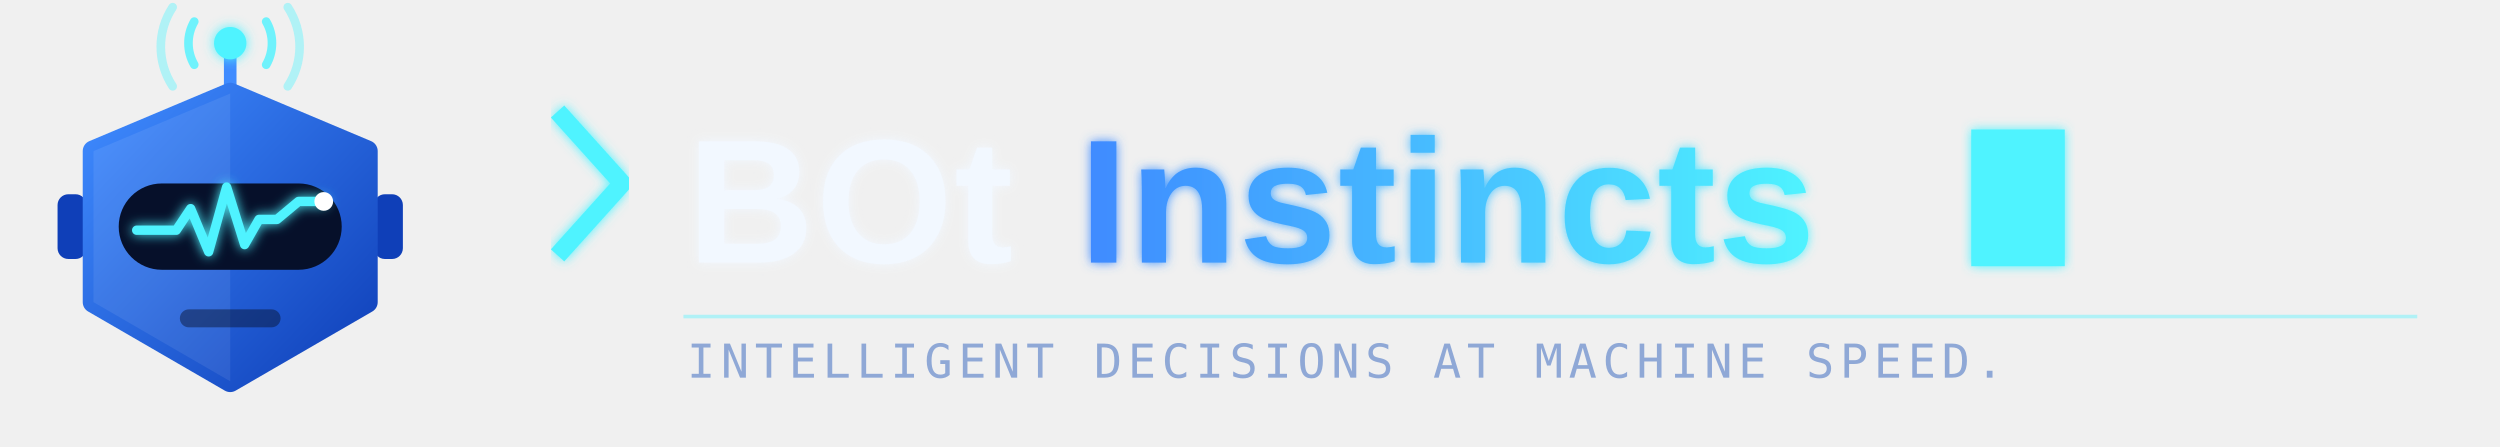
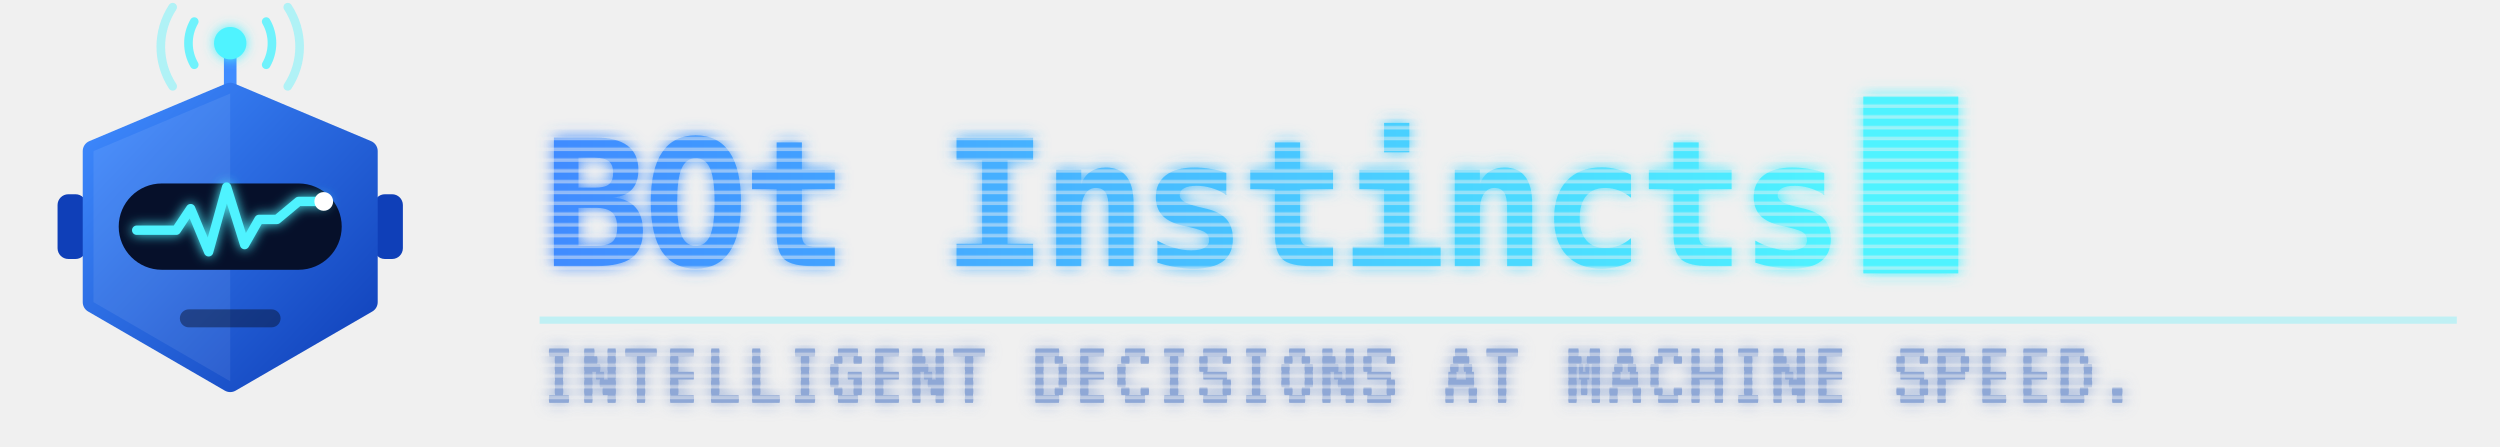
<svg xmlns="http://www.w3.org/2000/svg" viewBox="0 0 695 124" width="695" height="124" role="img" aria-label="BOt Instincts">
-   <style>.cur{animation:blink 1.1s steps(1) infinite}@keyframes blink{50%{opacity:0}}@media(prefers-reduced-motion:reduce){.cur{animation:none}}</style>
+   <style>.cur{animation:blink 1.1s steps(1) infinite}@keyframes blink{50%{opacity:0}}@media (prefers-reduced-motion:reduce){.cur{animation:none}}</style>
  <defs>
    <linearGradient id="wm" x1="0" y1="0" x2="1" y2="0">
      <stop offset="0" stop-color="#3f8bff" />
      <stop offset="1" stop-color="#4ff3ff" />
    </linearGradient>
    <filter id="phos" x="-10%" y="-40%" width="120%" height="180%">
-       <feGaussianBlur stdDeviation="1.5" result="b" />
+       <feGaussianBlur stdDeviation="2.2" result="b" />
      <feMerge>
        <feMergeNode in="b" />
        <feMergeNode in="SourceGraphic" />
      </feMerge>
    </filter>
+     <pattern id="scan" width="4" height="3" patternUnits="userSpaceOnUse">
+       <rect width="4" height="3" fill="#fff" />
+       <rect y="2" width="4" height="1" fill="#000" fill-opacity=".45" />
+     </pattern>
+     <mask id="crt" maskUnits="userSpaceOnUse" x="0" y="0" width="695" height="124">
+       <rect width="695" height="124" fill="url(#scan)" />
+     </mask>
  </defs>
  <g transform="translate(4 2)">
    <defs>
      <linearGradient id="head" x1="0" y1="0" x2="1" y2="1">
        <stop offset="0" stop-color="#3f8bff" />
        <stop offset="1" stop-color="#0f3fb8" />
      </linearGradient>
      <filter id="glow" x="-50%" y="-50%" width="200%" height="200%">
        <feGaussianBlur stdDeviation="1.6" result="b" />
        <feMerge>
          <feMergeNode in="b" />
          <feMergeNode in="SourceGraphic" />
        </feMerge>
      </filter>
    </defs>
    <g stroke="#4ff3ff" stroke-width="2.4" fill="none" stroke-linecap="round" opacity=".8">
      <path d="M50 10 A12 12 0 0 1 50 -2" transform="translate(0 6)" />
      <path d="M70 10 A12 12 0 0 0 70 -2" transform="translate(0 6)" />
      <path d="M44 16 A20 20 0 0 1 44 -6" transform="translate(0 6)" opacity=".5" />
      <path d="M76 16 A20 20 0 0 0 76 -6" transform="translate(0 6)" opacity=".5" />
    </g>
    <line x1="60" y1="26" x2="60" y2="14" stroke="#3f8bff" stroke-width="3.5" stroke-linecap="round" />
    <circle cx="60" cy="10" r="4.5" fill="#4ff3ff" filter="url(#glow)" />
    <rect x="12" y="52" width="8" height="18" rx="3" fill="#0f3fb8" />
    <rect x="100" y="52" width="8" height="18" rx="3" fill="#0f3fb8" />
    <polygon points="60,24 98,40 98,82 60,104 22,82 22,40" fill="url(#head)" stroke="url(#head)" stroke-width="6" stroke-linejoin="round" />
    <polygon points="60,24 22,40 22,82 60,104" fill="#ffffff" opacity=".08" />
    <rect x="29" y="49" width="62" height="24" rx="12" fill="#06102a" />
    <polyline points="34,62 45,62 49,56 54,68 59,50 64,66 68,59 73,59 79,54 86,54" fill="none" stroke="#4ff3ff" stroke-width="2.6" stroke-linejoin="round" stroke-linecap="round" filter="url(#glow)" />
    <circle cx="86" cy="54" r="2.6" fill="#ffffff" />
    <rect x="46" y="84" width="28" height="5" rx="2.5" fill="#06102a" opacity=".45" />
  </g>
-   <path d="M155 31 L173 51 L155 71" fill="none" stroke="#4ff3ff" stroke-width="5" filter="url(#phos)" />
-   <g font-family="Arial, Helvetica, sans-serif" font-size="49" font-weight="800" letter-spacing="0.4" filter="url(#phos)">
-     <text x="191" y="73" fill="#f2f8ff">BOt</text>
-     <text x="300" y="73" fill="url(#wm)">Instincts</text>
+   <g mask="url(#crt)" filter="url(#phos)">
+     <text x="151" y="74" font-family="DejaVu Sans Mono, Consolas, monospace" font-size="49" font-weight="bold" letter-spacing="-1.8" fill="url(#wm)">BOt Instincts</text>
+     <rect class="cur" x="518" y="26.7" width="26.4" height="49.3" fill="#4ff3ff" />
+     <path d="M158.1 109.84Q158.208 110.272 158.208 110.92Q158.208 111.541 158.1 112.0H152.7Q152.592 111.541 152.592 110.92Q152.592 110.272 152.7 109.84H154.32Q154.212 109.381 154.212 108.76Q154.212 108.112 154.32 107.68Q154.212 107.221 154.212 106.6Q154.212 105.952 154.32 105.52Q154.212 105.061 154.212 104.44Q154.212 103.792 154.32 103.36Q154.212 102.901 154.212 102.28Q154.212 101.632 154.32 101.2Q154.212 100.741 154.212 100.12Q154.212 99.472 154.32 99.04H152.7Q152.592 98.581 152.592 97.96Q152.592 97.312 152.7 96.88H158.1Q158.208 97.312 158.208 97.96Q158.208 98.581 158.1 99.04H156.48Q156.588 99.472 156.588 100.12Q156.588 100.741 156.48 101.2Q156.588 101.632 156.588 102.28Q156.588 102.901 156.48 103.36Q156.588 103.792 156.588 104.44Q156.588 105.061 156.48 105.52Q156.588 105.952 156.588 106.6Q156.588 107.221 156.48 107.68Q156.588 108.112 156.588 108.76Q156.588 109.381 156.48 109.84ZM171.228 100.12Q171.228 100.741 171.12 101.2Q171.228 101.632 171.228 102.28Q171.228 102.901 171.12 103.36Q171.228 103.792 171.228 104.44Q171.228 105.061 171.12 105.52Q171.228 105.952 171.228 106.6Q171.228 107.221 171.12 107.68Q171.228 108.112 171.228 108.76Q171.228 109.381 171.12 109.84Q171.228 110.272 171.228 110.92Q171.228 111.541 171.12 112.0H168.96Q168.852 111.541 168.852 110.92Q168.852 110.272 168.96 109.84H167.61Q167.502 109.381 167.502 108.76Q167.502 108.112 167.61 107.68H166.8Q166.692 107.221 166.692 106.6Q166.692 105.952 166.8 105.52H165.72Q165.612 105.061 165.612 104.44Q165.612 103.792 165.72 103.36H164.64Q164.748 103.792 164.748 104.44Q164.748 105.061 164.64 105.52Q164.748 105.952 164.748 106.6Q164.748 107.221 164.64 107.68Q164.748 108.112 164.748 108.76Q164.748 109.381 164.64 109.84Q164.748 110.272 164.748 110.92Q164.748 111.541 164.64 112.0H162.48Q162.372 111.541 162.372 110.92Q162.372 110.272 162.48 109.84Q162.372 109.381 162.372 108.76Q162.372 108.112 162.48 107.68Q162.372 107.221 162.372 106.6Q162.372 105.952 162.48 105.52Q162.372 105.061 162.372 104.44Q162.372 103.792 162.48 103.36Q162.372 102.901 162.372 102.28Q162.372 101.632 162.48 101.2Q162.372 100.741 162.372 100.12Q162.372 99.472 162.48 99.04Q162.372 98.581 162.372 97.96Q162.372 97.312 162.48 96.88H165.18Q165.288 97.312 165.288 97.96Q165.288 98.581 165.18 99.04H165.99Q166.098 99.472 166.098 100.12Q166.098 100.741 165.99 101.2H166.8Q166.908 101.632 166.908 102.28Q166.908 102.901 166.8 103.36H167.88Q167.988 103.792 167.988 104.44Q167.988 105.061 167.88 105.52H168.96Q168.852 105.061 168.852 104.44Q168.852 103.792 168.96 103.36Q168.852 102.901 168.852 102.28Q168.852 101.632 168.96 101.2Q168.852 100.741 168.852 100.12Q168.852 99.472 168.96 99.04Q168.852 98.581 168.852 97.96Q168.852 97.312 168.96 96.88H171.12Q171.228 97.312 171.228 97.96Q171.228 98.581 171.12 99.04Q171.228 99.472 171.228 100.12ZM182.52 99.04H179.28Q179.388 99.472 179.388 100.12Q179.388 100.741 179.28 101.2Q179.388 101.632 179.388 102.28Q179.388 102.901 179.28 103.36Q179.388 103.792 179.388 104.44Q179.388 105.061 179.28 105.52Q179.388 105.952 179.388 106.6Q179.388 107.221 179.28 107.68Q179.388 108.112 179.388 108.76Q179.388 109.381 179.28 109.84Q179.388 110.272 179.388 110.92Q179.388 111.541 179.28 112.0H177.12Q177.012 111.541 177.012 110.92Q177.012 110.272 177.12 109.84Q177.012 109.381 177.012 108.76Q177.012 108.112 177.12 107.68Q177.012 107.221 177.012 106.6Q177.012 105.952 177.12 105.52Q177.012 105.061 177.012 104.44Q177.012 103.792 177.12 103.36Q177.012 102.901 177.012 102.28Q177.012 101.632 177.12 101.2Q177.012 100.741 177.012 100.12Q177.012 99.472 177.12 99.04H173.88Q173.772 98.581 173.772 97.96Q173.772 97.312 173.88 96.88H182.52Q182.628 97.312 182.628 97.96Q182.628 98.581 182.52 99.04ZM188.52 105.52Q188.628 105.952 188.628 106.6Q188.628 107.221 188.52 107.68Q188.628 108.112 188.628 108.76Q188.628 109.381 188.52 109.84H192.84Q192.948 110.272 192.948 110.92Q192.948 111.541 192.84 112.0H186.36Q186.252 111.541 186.252 110.92Q186.252 110.272 186.36 109.84Q186.252 109.381 186.252 108.76Q186.252 108.112 186.36 107.68Q186.252 107.221 186.252 106.6Q186.252 105.952 186.36 105.52Q186.252 105.061 186.252 104.44Q186.252 103.792 186.36 103.36Q186.252 102.901 186.252 102.28Q186.252 101.632 186.36 101.2Q186.252 100.741 186.252 100.12Q186.252 99.472 186.36 99.04Q186.252 98.581 186.252 97.96Q186.252 97.312 186.36 96.88H192.84Q192.948 97.312 192.948 97.96Q192.948 98.581 192.84 99.04H188.52Q188.628 99.472 188.628 100.12Q188.628 100.741 188.52 101.2Q188.628 101.632 188.628 102.28Q188.628 102.901 188.52 103.36H192.84Q192.948 103.792 192.948 104.44Q192.948 105.061 192.84 105.52ZM205.428 110.92Q205.428 111.541 205.32 112.0H197.76Q197.652 111.541 197.652 110.92Q197.652 110.272 197.76 109.84Q197.652 109.381 197.652 108.76Q197.652 108.112 197.76 107.68Q197.652 107.221 197.652 106.6Q197.652 105.952 197.76 105.52Q197.652 105.061 197.652 104.44Q197.652 103.792 197.76 103.36Q197.652 102.901 197.652 102.28Q197.652 101.632 197.76 101.2Q197.652 100.741 197.652 100.12Q197.652 99.472 197.76 99.04Q197.652 98.581 197.652 97.96Q197.652 97.312 197.76 96.88H199.92Q200.028 97.312 200.028 97.96Q200.028 98.581 199.92 99.04Q200.028 99.472 200.028 100.12Q200.028 100.741 199.92 101.2Q200.028 101.632 200.028 102.28Q200.028 102.901 199.92 103.36Q200.028 103.792 200.028 104.44Q200.028 105.061 199.92 105.52Q200.028 105.952 200.028 106.6Q200.028 107.221 199.92 107.68Q200.028 108.112 200.028 108.76Q200.028 109.381 199.92 109.84H205.32Q205.428 110.272 205.428 110.92ZM216.828 110.92Q216.828 111.541 216.72 112.0H209.16Q209.052 111.541 209.052 110.92Q209.052 110.272 209.16 109.84Q209.052 109.381 209.052 108.76Q209.052 108.112 209.16 107.68Q209.052 107.221 209.052 106.6Q209.052 105.952 209.16 105.52Q209.052 105.061 209.052 104.44Q209.052 103.792 209.16 103.36Q209.052 102.901 209.052 102.28Q209.052 101.632 209.16 101.2Q209.052 100.741 209.052 100.12Q209.052 99.472 209.16 99.04Q209.052 98.581 209.052 97.96Q209.052 97.312 209.16 96.88H211.32Q211.428 97.312 211.428 97.96Q211.428 98.581 211.32 99.04Q211.428 99.472 211.428 100.12Q211.428 100.741 211.32 101.2Q211.428 101.632 211.428 102.28Q211.428 102.901 211.32 103.36Q211.428 103.792 211.428 104.44Q211.428 105.061 211.32 105.52Q211.428 105.952 211.428 106.6Q211.428 107.221 211.32 107.68Q211.428 108.112 211.428 108.76Q211.428 109.381 211.32 109.84H216.72Q216.828 110.272 216.828 110.92ZM226.5 109.84Q226.608 110.272 226.608 110.92Q226.608 111.541 226.5 112.0H221.1Q220.992 111.541 220.992 110.92Q220.992 110.272 221.1 109.84H222.72Q222.612 109.381 222.612 108.76Q222.612 108.112 222.72 107.68Q222.612 107.221 222.612 106.6Q222.612 105.952 222.72 105.52Q222.612 105.061 222.612 104.44Q222.612 103.792 222.72 103.36Q222.612 102.901 222.612 102.28Q222.612 101.632 222.72 101.2Q222.612 100.741 222.612 100.12Q222.612 99.472 222.72 99.04H221.1Q220.992 98.581 220.992 97.96Q220.992 97.312 221.1 96.88H226.5Q226.608 97.312 226.608 97.96Q226.608 98.581 226.5 99.04H224.88Q224.988 99.472 224.988 100.12Q224.988 100.741 224.88 101.2Q224.988 101.632 224.988 102.28Q224.988 102.901 224.88 103.36Q224.988 103.792 224.988 104.44Q224.988 105.061 224.88 105.52Q224.988 105.952 224.988 106.6Q224.988 107.221 224.88 107.68Q224.988 108.112 224.988 108.76Q224.988 109.381 224.88 109.84ZM239.628 104.44Q239.628 105.061 239.52 105.52Q239.628 105.952 239.628 106.6Q239.628 107.221 239.52 107.68Q239.628 108.112 239.628 108.76Q239.628 109.381 239.52 109.84H238.44Q238.548 110.272 238.548 110.92Q238.548 111.541 238.44 112.0H233.04Q232.932 111.541 232.932 110.92Q232.932 110.272 233.04 109.84H231.96Q231.852 109.381 231.852 108.76Q231.852 108.112 231.96 107.68H230.88Q230.772 107.221 230.772 106.6Q230.772 105.952 230.88 105.52Q230.772 105.061 230.772 104.44Q230.772 103.792 230.88 103.36Q230.772 102.901 230.772 102.28Q230.772 101.632 230.88 101.2H231.96Q231.852 100.741 231.852 100.12Q231.852 99.472 231.96 99.04H233.04Q232.932 98.581 232.932 97.96Q232.932 97.312 233.04 96.88H238.44Q238.548 97.312 238.548 97.96Q238.548 98.581 238.44 99.04H239.52Q239.628 99.472 239.628 100.12Q239.628 100.741 239.52 101.2H237.36Q237.252 100.741 237.252 100.12Q237.252 99.472 237.36 99.04H234.12Q234.228 99.472 234.228 100.12Q234.228 100.741 234.12 101.2H233.04Q233.148 101.632 233.148 102.28Q233.148 102.901 233.04 103.36Q233.148 103.792 233.148 104.44Q233.148 105.061 233.04 105.52Q233.148 105.952 233.148 106.6Q233.148 107.221 233.04 107.68H234.12Q234.228 108.112 234.228 108.76Q234.228 109.381 234.12 109.84H237.36Q237.252 109.381 237.252 108.76Q237.252 108.112 237.36 107.68Q237.252 107.221 237.252 106.6Q237.252 105.952 237.36 105.52H235.74Q235.632 105.061 235.632 104.44Q235.632 103.792 235.74 103.36H239.52Q239.628 103.792 239.628 104.44ZM245.52 105.52Q245.628 105.952 245.628 106.6Q245.628 107.221 245.52 107.68Q245.628 108.112 245.628 108.76Q245.628 109.381 245.52 109.84H249.84Q249.948 110.272 249.948 110.92Q249.948 111.541 249.84 112.0H243.36Q243.252 111.541 243.252 110.92Q243.252 110.272 243.36 109.84Q243.252 109.381 243.252 108.76Q243.252 108.112 243.36 107.68Q243.252 107.221 243.252 106.6Q243.252 105.952 243.36 105.52Q243.252 105.061 243.252 104.44Q243.252 103.792 243.36 103.36Q243.252 102.901 243.252 102.28Q243.252 101.632 243.36 101.2Q243.252 100.741 243.252 100.12Q243.252 99.472 243.36 99.04Q243.252 98.581 243.252 97.96Q243.252 97.312 243.36 96.88H249.84Q249.948 97.312 249.948 97.96Q249.948 98.581 249.84 99.04H245.52Q245.628 99.472 245.628 100.12Q245.628 100.741 245.52 101.2Q245.628 101.632 245.628 102.28Q245.628 102.901 245.52 103.36H249.84Q249.948 103.792 249.948 104.44Q249.948 105.061 249.84 105.52ZM262.428 100.12Q262.428 100.741 262.32 101.2Q262.428 101.632 262.428 102.28Q262.428 102.901 262.32 103.36Q262.428 103.792 262.428 104.44Q262.428 105.061 262.32 105.52Q262.428 105.952 262.428 106.6Q262.428 107.221 262.32 107.68Q262.428 108.112 262.428 108.76Q262.428 109.381 262.32 109.84Q262.428 110.272 262.428 110.92Q262.428 111.541 262.32 112.0H260.16Q260.052 111.541 260.052 110.92Q260.052 110.272 260.16 109.84H258.81Q258.702 109.381 258.702 108.76Q258.702 108.112 258.81 107.68H258Q257.892 107.221 257.892 106.6Q257.892 105.952 258 105.52H256.92Q256.812 105.061 256.812 104.44Q256.812 103.792 256.92 103.36H255.84Q255.948 103.792 255.948 104.44Q255.948 105.061 255.84 105.52Q255.948 105.952 255.948 106.6Q255.948 107.221 255.84 107.68Q255.948 108.112 255.948 108.76Q255.948 109.381 255.84 109.84Q255.948 110.272 255.948 110.92Q255.948 111.541 255.84 112.0H253.68Q253.572 111.541 253.572 110.92Q253.572 110.272 253.68 109.84Q253.572 109.381 253.572 108.76Q253.572 108.112 253.68 107.68Q253.572 107.221 253.572 106.6Q253.572 105.952 253.68 105.52Q253.572 105.061 253.572 104.44Q253.572 103.792 253.68 103.36Q253.572 102.901 253.572 102.28Q253.572 101.632 253.68 101.2Q253.572 100.741 253.572 100.12Q253.572 99.472 253.68 99.04Q253.572 98.581 253.572 97.96Q253.572 97.312 253.68 96.88H256.38Q256.488 97.312 256.488 97.96Q256.488 98.581 256.38 99.04H257.19Q257.298 99.472 257.298 100.12Q257.298 100.741 257.19 101.2H258Q258.108 101.632 258.108 102.28Q258.108 102.901 258 103.36H259.08Q259.188 103.792 259.188 104.44Q259.188 105.061 259.08 105.52H260.16Q260.052 105.061 260.052 104.44Q260.052 103.792 260.16 103.36Q260.052 102.901 260.052 102.28Q260.052 101.632 260.16 101.2Q260.052 100.741 260.052 100.12Q260.052 99.472 260.16 99.04Q260.052 98.581 260.052 97.96Q260.052 97.312 260.16 96.88H262.32Q262.428 97.312 262.428 97.96Q262.428 98.581 262.32 99.04Q262.428 99.472 262.428 100.12ZM273.72 99.04H270.48Q270.588 99.472 270.588 100.12Q270.588 100.741 270.48 101.2Q270.588 101.632 270.588 102.28Q270.588 102.901 270.48 103.36Q270.588 103.792 270.588 104.44Q270.588 105.061 270.48 105.52Q270.588 105.952 270.588 106.6Q270.588 107.221 270.48 107.68Q270.588 108.112 270.588 108.76Q270.588 109.381 270.48 109.84Q270.588 110.272 270.588 110.92Q270.588 111.541 270.48 112.0H268.32Q268.212 111.541 268.212 110.92Q268.212 110.272 268.32 109.84Q268.212 109.381 268.212 108.76Q268.212 108.112 268.32 107.68Q268.212 107.221 268.212 106.6Q268.212 105.952 268.32 105.52Q268.212 105.061 268.212 104.44Q268.212 103.792 268.32 103.36Q268.212 102.901 268.212 102.28Q268.212 101.632 268.32 101.2Q268.212 100.741 268.212 100.12Q268.212 99.472 268.32 99.04H265.08Q264.972 98.581 264.972 97.96Q264.972 97.312 265.08 96.88H273.72Q273.828 97.312 273.828 97.96Q273.828 98.581 273.72 99.04ZM296.628 104.44Q296.628 105.061 296.52 105.52Q296.628 105.952 296.628 106.6Q296.628 107.221 296.52 107.68H295.44Q295.548 108.112 295.548 108.76Q295.548 109.381 295.44 109.84H294.36Q294.468 110.272 294.468 110.92Q294.468 111.541 294.36 112.0H287.88Q287.772 111.541 287.772 110.92Q287.772 110.272 287.88 109.84Q287.772 109.381 287.772 108.76Q287.772 108.112 287.88 107.68Q287.772 107.221 287.772 106.6Q287.772 105.952 287.88 105.52Q287.772 105.061 287.772 104.44Q287.772 103.792 287.88 103.36Q287.772 102.901 287.772 102.28Q287.772 101.632 287.88 101.2Q287.772 100.741 287.772 100.12Q287.772 99.472 287.88 99.04Q287.772 98.581 287.772 97.96Q287.772 97.312 287.88 96.88H294.36Q294.468 97.312 294.468 97.96Q294.468 98.581 294.36 99.04H295.44Q295.548 99.472 295.548 100.12Q295.548 100.741 295.44 101.2H296.52Q296.628 101.632 296.628 102.28Q296.628 102.901 296.52 103.36Q296.628 103.792 296.628 104.44ZM294.252 106.6Q294.252 105.952 294.36 105.52Q294.252 105.061 294.252 104.44Q294.252 103.792 294.36 103.36Q294.252 102.901 294.252 102.28Q294.252 101.632 294.36 101.2H293.28Q293.172 100.741 293.172 100.12Q293.172 99.472 293.28 99.04H290.04Q290.148 99.472 290.148 100.12Q290.148 100.741 290.04 101.2Q290.148 101.632 290.148 102.28Q290.148 102.901 290.04 103.36Q290.148 103.792 290.148 104.44Q290.148 105.061 290.04 105.52Q290.148 105.952 290.148 106.6Q290.148 107.221 290.04 107.68Q290.148 108.112 290.148 108.76Q290.148 109.381 290.04 109.84H293.28Q293.172 109.381 293.172 108.76Q293.172 108.112 293.28 107.68H294.36Q294.252 107.221 294.252 106.6ZM302.52 105.52Q302.628 105.952 302.628 106.6Q302.628 107.221 302.52 107.68Q302.628 108.112 302.628 108.76Q302.628 109.381 302.52 109.84H306.84Q306.948 110.272 306.948 110.92Q306.948 111.541 306.84 112.0H300.36Q300.252 111.541 300.252 110.92Q300.252 110.272 300.36 109.84Q300.252 109.381 300.252 108.76Q300.252 108.112 300.36 107.68Q300.252 107.221 300.252 106.6Q300.252 105.952 300.36 105.52Q300.252 105.061 300.252 104.44Q300.252 103.792 300.36 103.36Q300.252 102.901 300.252 102.28Q300.252 101.632 300.36 101.2Q300.252 100.741 300.252 100.12Q300.252 99.472 300.36 99.04Q300.252 98.581 300.252 97.96Q300.252 97.312 300.36 96.88H306.84Q306.948 97.312 306.948 97.96Q306.948 98.581 306.84 99.04H302.52Q302.628 99.472 302.628 100.12Q302.628 100.741 302.52 101.2Q302.628 101.632 302.628 102.28Q302.628 102.901 302.52 103.36H306.84Q306.948 103.792 306.948 104.44Q306.948 105.061 306.84 105.52ZM319.32 107.68Q319.428 108.112 319.428 108.76Q319.428 109.381 319.32 109.84H318.24Q318.348 110.272 318.348 110.92Q318.348 111.541 318.24 112.0H312.84Q312.732 111.541 312.732 110.92Q312.732 110.272 312.84 109.84H311.76Q311.652 109.381 311.652 108.76Q311.652 108.112 311.76 107.68H310.68Q310.572 107.221 310.572 106.6Q310.572 105.952 310.68 105.52Q310.572 105.061 310.572 104.44Q310.572 103.792 310.68 103.36Q310.572 102.901 310.572 102.28Q310.572 101.632 310.68 101.2H311.76Q311.652 100.741 311.652 100.12Q311.652 99.472 311.76 99.04H312.84Q312.732 98.581 312.732 97.96Q312.732 97.312 312.84 96.88H318.24Q318.348 97.312 318.348 97.96Q318.348 98.581 318.24 99.04H319.32Q319.428 99.472 319.428 100.12Q319.428 100.741 319.32 101.2H317.16Q317.052 100.741 317.052 100.12Q317.052 99.472 317.16 99.04H313.92Q314.028 99.472 314.028 100.12Q314.028 100.741 313.92 101.2H312.84Q312.948 101.632 312.948 102.28Q312.948 102.901 312.84 103.36Q312.948 103.792 312.948 104.44Q312.948 105.061 312.84 105.52Q312.948 105.952 312.948 106.6Q312.948 107.221 312.84 107.68H313.92Q314.028 108.112 314.028 108.76Q314.028 109.381 313.92 109.84H317.16Q317.052 109.381 317.052 108.76Q317.052 108.112 317.16 107.68ZM329.1 109.84Q329.208 110.272 329.208 110.92Q329.208 111.541 329.1 112.0H323.7Q323.592 111.541 323.592 110.92Q323.592 110.272 323.7 109.84H325.32Q325.212 109.381 325.212 108.76Q325.212 108.112 325.32 107.68Q325.212 107.221 325.212 106.6Q325.212 105.952 325.32 105.52Q325.212 105.061 325.212 104.44Q325.212 103.792 325.32 103.36Q325.212 102.901 325.212 102.28Q325.212 101.632 325.32 101.2Q325.212 100.741 325.212 100.12Q325.212 99.472 325.32 99.04H323.7Q323.592 98.581 323.592 97.96Q323.592 97.312 323.7 96.88H329.1Q329.208 97.312 329.208 97.96Q329.208 98.581 329.1 99.04H327.48Q327.588 99.472 327.588 100.12Q327.588 100.741 327.48 101.2Q327.588 101.632 327.588 102.28Q327.588 102.901 327.48 103.36Q327.588 103.792 327.588 104.44Q327.588 105.061 327.48 105.52Q327.588 105.952 327.588 106.6Q327.588 107.221 327.48 107.68Q327.588 108.112 327.588 108.76Q327.588 109.381 327.48 109.84ZM342.228 106.6Q342.228 107.221 342.12 107.68Q342.228 108.112 342.228 108.76Q342.228 109.381 342.12 109.84H341.04Q341.148 110.272 341.148 110.92Q341.148 111.541 341.04 112.0H334.56Q334.452 111.541 334.452 110.92Q334.452 110.272 334.56 109.84H333.48Q333.372 109.381 333.372 108.76Q333.372 108.112 333.48 107.68H335.64Q335.748 108.112 335.748 108.76Q335.748 109.381 335.64 109.84H339.96Q339.852 109.381 339.852 108.76Q339.852 108.112 339.96 107.68Q339.852 107.221 339.852 106.6Q339.852 105.952 339.96 105.52H334.56Q334.452 105.061 334.452 104.44Q334.452 103.792 334.56 103.36H333.48Q333.372 102.901 333.372 102.28Q333.372 101.632 333.48 101.2Q333.372 100.741 333.372 100.12Q333.372 99.472 333.48 99.04H334.56Q334.452 98.581 334.452 97.96Q334.452 97.312 334.56 96.88H341.04Q341.148 97.312 341.148 97.96Q341.148 98.581 341.04 99.04H342.12Q342.228 99.472 342.228 100.12Q342.228 100.741 342.12 101.2H339.96Q339.852 100.741 339.852 100.12Q339.852 99.472 339.96 99.04H335.64Q335.748 99.472 335.748 100.12Q335.748 100.741 335.64 101.2Q335.748 101.632 335.748 102.28Q335.748 102.901 335.64 103.36H341.04Q341.148 103.792 341.148 104.44Q341.148 105.061 341.04 105.52H342.12Q342.228 105.952 342.228 106.6ZM351.9 109.84Q352.008 110.272 352.008 110.92Q352.008 111.541 351.9 112.0H346.5Q346.392 111.541 346.392 110.92Q346.392 110.272 346.5 109.84H348.12Q348.012 109.381 348.012 108.76Q348.012 108.112 348.12 107.68Q348.012 107.221 348.012 106.6Q348.012 105.952 348.12 105.52Q348.012 105.061 348.012 104.44Q348.012 103.792 348.12 103.36Q348.012 102.901 348.012 102.28Q348.012 101.632 348.12 101.2Q348.012 100.741 348.012 100.12Q348.012 99.472 348.12 99.04H346.5Q346.392 98.581 346.392 97.96Q346.392 97.312 346.5 96.88H351.9Q352.008 97.312 352.008 97.96Q352.008 98.581 351.9 99.04H350.28Q350.388 99.472 350.388 100.12Q350.388 100.741 350.28 101.2Q350.388 101.632 350.388 102.28Q350.388 102.901 350.28 103.36Q350.388 103.792 350.388 104.44Q350.388 105.061 350.28 105.52Q350.388 105.952 350.388 106.6Q350.388 107.221 350.28 107.68Q350.388 108.112 350.388 108.76Q350.388 109.381 350.28 109.84ZM365.028 104.44Q365.028 105.061 364.92 105.52Q365.028 105.952 365.028 106.6Q365.028 107.221 364.92 107.68H364.11Q364.218 108.112 364.218 108.76Q364.218 109.381 364.11 109.84H362.76Q362.868 110.272 362.868 110.92Q362.868 111.541 362.76 112.0H358.44Q358.332 111.541 358.332 110.92Q358.332 110.272 358.44 109.84H357.09Q356.982 109.381 356.982 108.76Q356.982 108.112 357.09 107.68H356.28Q356.172 107.221 356.172 106.6Q356.172 105.952 356.28 105.52Q356.172 105.061 356.172 104.44Q356.172 103.792 356.28 103.36Q356.172 102.901 356.172 102.28Q356.172 101.632 356.28 101.2H357.09Q356.982 100.741 356.982 100.12Q356.982 99.472 357.09 99.04H358.44Q358.332 98.581 358.332 97.96Q358.332 97.312 358.44 96.88H362.76Q362.868 97.312 362.868 97.96Q362.868 98.581 362.76 99.04H364.11Q364.218 99.472 364.218 100.12Q364.218 100.741 364.11 101.2H364.92Q365.028 101.632 365.028 102.28Q365.028 102.901 364.92 103.36Q365.028 103.792 365.028 104.44ZM362.652 106.6Q362.652 105.952 362.76 105.52Q362.652 105.061 362.652 104.44Q362.652 103.792 362.76 103.36Q362.652 102.901 362.652 102.28Q362.652 101.632 362.76 101.2H361.95Q361.842 100.741 361.842 100.12Q361.842 99.472 361.95 99.04H359.25Q359.358 99.472 359.358 100.12Q359.358 100.741 359.25 101.2H358.44Q358.548 101.632 358.548 102.28Q358.548 102.901 358.44 103.36Q358.548 103.792 358.548 104.44Q358.548 105.061 358.44 105.52Q358.548 105.952 358.548 106.6Q358.548 107.221 358.44 107.68H359.25Q359.358 108.112 359.358 108.76Q359.358 109.381 359.25 109.84H361.95Q361.842 109.381 361.842 108.76Q361.842 108.112 361.95 107.68H362.76Q362.652 107.221 362.652 106.6ZM376.428 100.12Q376.428 100.741 376.32 101.2Q376.428 101.632 376.428 102.28Q376.428 102.901 376.32 103.36Q376.428 103.792 376.428 104.44Q376.428 105.061 376.32 105.52Q376.428 105.952 376.428 106.6Q376.428 107.221 376.32 107.68Q376.428 108.112 376.428 108.76Q376.428 109.381 376.32 109.84Q376.428 110.272 376.428 110.92Q376.428 111.541 376.32 112.0H374.16Q374.052 111.541 374.052 110.92Q374.052 110.272 374.16 109.84H372.81Q372.702 109.381 372.702 108.76Q372.702 108.112 372.81 107.68H372Q371.892 107.221 371.892 106.6Q371.892 105.952 372 105.52H370.92Q370.812 105.061 370.812 104.44Q370.812 103.792 370.92 103.36H369.84Q369.948 103.792 369.948 104.44Q369.948 105.061 369.84 105.52Q369.948 105.952 369.948 106.6Q369.948 107.221 369.84 107.68Q369.948 108.112 369.948 108.76Q369.948 109.381 369.84 109.84Q369.948 110.272 369.948 110.92Q369.948 111.541 369.84 112.0H367.68Q367.572 111.541 367.572 110.92Q367.572 110.272 367.68 109.84Q367.572 109.381 367.572 108.76Q367.572 108.112 367.68 107.68Q367.572 107.221 367.572 106.6Q367.572 105.952 367.68 105.52Q367.572 105.061 367.572 104.44Q367.572 103.792 367.68 103.36Q367.572 102.901 367.572 102.28Q367.572 101.632 367.68 101.2Q367.572 100.741 367.572 100.12Q367.572 99.472 367.68 99.04Q367.572 98.581 367.572 97.96Q367.572 97.312 367.68 96.88H370.38Q370.488 97.312 370.488 97.96Q370.488 98.581 370.38 99.04H371.19Q371.298 99.472 371.298 100.12Q371.298 100.741 371.19 101.2H372Q372.108 101.632 372.108 102.28Q372.108 102.901 372 103.36H373.08Q373.188 103.792 373.188 104.44Q373.188 105.061 373.08 105.52H374.16Q374.052 105.061 374.052 104.44Q374.052 103.792 374.16 103.36Q374.052 102.901 374.052 102.28Q374.052 101.632 374.16 101.2Q374.052 100.741 374.052 100.12Q374.052 99.472 374.16 99.04Q374.052 98.581 374.052 97.96Q374.052 97.312 374.16 96.88H376.32Q376.428 97.312 376.428 97.96Q376.428 98.581 376.32 99.04Q376.428 99.472 376.428 100.12ZM387.828 106.6Q387.828 107.221 387.72 107.68Q387.828 108.112 387.828 108.76Q387.828 109.381 387.72 109.84H386.64Q386.748 110.272 386.748 110.92Q386.748 111.541 386.64 112.0H380.16Q380.052 111.541 380.052 110.92Q380.052 110.272 380.16 109.84H379.08Q378.972 109.381 378.972 108.76Q378.972 108.112 379.08 107.68H381.24Q381.348 108.112 381.348 108.76Q381.348 109.381 381.24 109.84H385.56Q385.452 109.381 385.452 108.76Q385.452 108.112 385.56 107.68Q385.452 107.221 385.452 106.6Q385.452 105.952 385.56 105.52H380.16Q380.052 105.061 380.052 104.44Q380.052 103.792 380.16 103.36H379.08Q378.972 102.901 378.972 102.28Q378.972 101.632 379.08 101.2Q378.972 100.741 378.972 100.12Q378.972 99.472 379.08 99.04H380.16Q380.052 98.581 380.052 97.96Q380.052 97.312 380.16 96.88H386.64Q386.748 97.312 386.748 97.96Q386.748 98.581 386.64 99.04H387.72Q387.828 99.472 387.828 100.12Q387.828 100.741 387.72 101.2H385.56Q385.452 100.741 385.452 100.12Q385.452 99.472 385.56 99.04H381.24Q381.348 99.472 381.348 100.12Q381.348 100.741 381.24 101.2Q381.348 101.632 381.348 102.28Q381.348 102.901 381.24 103.36H386.64Q386.748 103.792 386.748 104.44Q386.748 105.061 386.64 105.52H387.72Q387.828 105.952 387.828 106.6ZM410.52 109.84Q410.628 110.272 410.628 110.92Q410.628 111.541 410.52 112.0H408.36Q408.252 111.541 408.252 110.92Q408.252 110.272 408.36 109.84Q408.252 109.381 408.252 108.76Q408.252 108.112 408.36 107.68H404.04Q404.148 108.112 404.148 108.76Q404.148 109.381 404.04 109.84Q404.148 110.272 404.148 110.92Q404.148 111.541 404.04 112.0H401.88Q401.772 111.541 401.772 110.92Q401.772 110.272 401.88 109.84Q401.772 109.381 401.772 108.76Q401.772 108.112 401.88 107.68H402.69Q402.582 107.221 402.582 106.6Q402.582 105.952 402.69 105.52Q402.582 105.061 402.582 104.44Q402.582 103.792 402.69 103.36H403.23Q403.122 102.901 403.122 102.28Q403.122 101.632 403.23 101.2H404.04Q403.932 100.741 403.932 100.12Q403.932 99.472 404.04 99.04H404.58Q404.472 98.581 404.472 97.96Q404.472 97.312 404.58 96.88H407.82Q407.928 97.312 407.928 97.96Q407.928 98.581 407.82 99.04H408.36Q408.468 99.472 408.468 100.12Q408.468 100.741 408.36 101.2H409.17Q409.278 101.632 409.278 102.28Q409.278 102.901 409.17 103.36H409.71Q409.818 103.792 409.818 104.44Q409.818 105.061 409.71 105.52Q409.818 105.952 409.818 106.6Q409.818 107.221 409.71 107.68H410.52Q410.628 108.112 410.628 108.76Q410.628 109.381 410.52 109.84ZM407.442 104.44Q407.442 103.792 407.55 103.36H407.01Q406.902 102.901 406.902 102.28Q406.902 101.632 407.01 101.2H405.39Q405.498 101.632 405.498 102.28Q405.498 102.901 405.39 103.36H404.85Q404.958 103.792 404.958 104.44Q404.958 105.061 404.85 105.52H407.55Q407.442 105.061 407.442 104.44ZM421.92 99.04H418.68Q418.788 99.472 418.788 100.12Q418.788 100.741 418.68 101.2Q418.788 101.632 418.788 102.28Q418.788 102.901 418.68 103.36Q418.788 103.792 418.788 104.44Q418.788 105.061 418.68 105.52Q418.788 105.952 418.788 106.6Q418.788 107.221 418.68 107.68Q418.788 108.112 418.788 108.76Q418.788 109.381 418.68 109.84Q418.788 110.272 418.788 110.92Q418.788 111.541 418.68 112.0H416.52Q416.412 111.541 416.412 110.92Q416.412 110.272 416.52 109.84Q416.412 109.381 416.412 108.76Q416.412 108.112 416.52 107.68Q416.412 107.221 416.412 106.6Q416.412 105.952 416.52 105.52Q416.412 105.061 416.412 104.44Q416.412 103.792 416.52 103.36Q416.412 102.901 416.412 102.28Q416.412 101.632 416.52 101.2Q416.412 100.741 416.412 100.12Q416.412 99.472 416.52 99.04H413.28Q413.172 98.581 413.172 97.96Q413.172 97.312 413.28 96.88H421.92Q422.028 97.312 422.028 97.96Q422.028 98.581 421.92 99.04ZM444.828 100.12Q444.828 100.741 444.72 101.2Q444.828 101.632 444.828 102.28Q444.828 102.901 444.72 103.36Q444.828 103.792 444.828 104.44Q444.828 105.061 444.72 105.52Q444.828 105.952 444.828 106.6Q444.828 107.221 444.72 107.68Q444.828 108.112 444.828 108.76Q444.828 109.381 444.72 109.84Q444.828 110.272 444.828 110.92Q444.828 111.541 444.72 112.0H442.56Q442.452 111.541 442.452 110.92Q442.452 110.272 442.56 109.84Q442.452 109.381 442.452 108.76Q442.452 108.112 442.56 107.68Q442.452 107.221 442.452 106.6Q442.452 105.952 442.56 105.52Q442.452 105.061 442.452 104.44Q442.452 103.792 442.56 103.36Q442.452 102.901 442.452 102.28Q442.452 101.632 442.56 101.2H441.75Q441.858 101.632 441.858 102.28Q441.858 102.901 441.75 103.36Q441.858 103.792 441.858 104.44Q441.858 105.061 441.75 105.52H441.21Q441.318 105.952 441.318 106.6Q441.318 107.221 441.21 107.68Q441.318 108.112 441.318 108.76Q441.318 109.381 441.21 109.84H439.59Q439.482 109.381 439.482 108.76Q439.482 108.112 439.59 107.68Q439.482 107.221 439.482 106.6Q439.482 105.952 439.59 105.52H439.05Q438.942 105.061 438.942 104.44Q438.942 103.792 439.05 103.36Q438.942 102.901 438.942 102.28Q438.942 101.632 439.05 101.2H438.24Q438.348 101.632 438.348 102.28Q438.348 102.901 438.24 103.36Q438.348 103.792 438.348 104.44Q438.348 105.061 438.24 105.52Q438.348 105.952 438.348 106.6Q438.348 107.221 438.24 107.68Q438.348 108.112 438.348 108.76Q438.348 109.381 438.24 109.84Q438.348 110.272 438.348 110.92Q438.348 111.541 438.24 112.0H436.08Q435.972 111.541 435.972 110.92Q435.972 110.272 436.08 109.84Q435.972 109.381 435.972 108.76Q435.972 108.112 436.08 107.68Q435.972 107.221 435.972 106.6Q435.972 105.952 436.08 105.52Q435.972 105.061 435.972 104.44Q435.972 103.792 436.08 103.36Q435.972 102.901 435.972 102.28Q435.972 101.632 436.08 101.2Q435.972 100.741 435.972 100.12Q435.972 99.472 436.08 99.04Q435.972 98.581 435.972 97.96Q435.972 97.312 436.08 96.88H438.78Q438.888 97.312 438.888 97.96Q438.888 98.581 438.78 99.04H439.59Q439.698 99.472 439.698 100.12Q439.698 100.741 439.59 101.2H439.995Q440.103 101.632 440.103 102.28Q440.103 102.901 439.995 103.36H440.805Q440.697 102.901 440.697 102.28Q440.697 101.632 440.805 101.2H441.21Q441.102 100.741 441.102 100.12Q441.102 99.472 441.21 99.04H442.02Q441.912 98.581 441.912 97.96Q441.912 97.312 442.02 96.88H444.72Q444.828 97.312 444.828 97.96Q444.828 98.581 444.72 99.04Q444.828 99.472 444.828 100.12ZM456.12 109.84Q456.228 110.272 456.228 110.92Q456.228 111.541 456.12 112.0H453.96Q453.852 111.541 453.852 110.92Q453.852 110.272 453.96 109.84Q453.852 109.381 453.852 108.76Q453.852 108.112 453.96 107.68H449.64Q449.748 108.112 449.748 108.76Q449.748 109.381 449.64 109.84Q449.748 110.272 449.748 110.92Q449.748 111.541 449.64 112.0H447.48Q447.372 111.541 447.372 110.92Q447.372 110.272 447.48 109.84Q447.372 109.381 447.372 108.76Q447.372 108.112 447.48 107.68H448.29Q448.182 107.221 448.182 106.6Q448.182 105.952 448.29 105.52Q448.182 105.061 448.182 104.44Q448.182 103.792 448.29 103.36H448.83Q448.722 102.901 448.722 102.28Q448.722 101.632 448.83 101.2H449.64Q449.532 100.741 449.532 100.12Q449.532 99.472 449.64 99.04H450.18Q450.072 98.581 450.072 97.96Q450.072 97.312 450.18 96.88H453.42Q453.528 97.312 453.528 97.96Q453.528 98.581 453.42 99.04H453.96Q454.068 99.472 454.068 100.12Q454.068 100.741 453.96 101.2H454.77Q454.878 101.632 454.878 102.28Q454.878 102.901 454.77 103.36H455.31Q455.418 103.792 455.418 104.44Q455.418 105.061 455.31 105.52Q455.418 105.952 455.418 106.6Q455.418 107.221 455.31 107.68H456.12Q456.228 108.112 456.228 108.76Q456.228 109.381 456.12 109.84ZM453.042 104.44Q453.042 103.792 453.15 103.36H452.61Q452.502 102.901 452.502 102.28Q452.502 101.632 452.61 101.2H450.99Q451.098 101.632 451.098 102.28Q451.098 102.901 450.99 103.36H450.45Q450.558 103.792 450.558 104.44Q450.558 105.061 450.45 105.52H453.15Q453.042 105.061 453.042 104.44ZM467.52 107.68Q467.628 108.112 467.628 108.76Q467.628 109.381 467.52 109.84H466.44Q466.548 110.272 466.548 110.92Q466.548 111.541 466.44 112.0H461.04Q460.932 111.541 460.932 110.92Q460.932 110.272 461.04 109.84H459.96Q459.852 109.381 459.852 108.76Q459.852 108.112 459.96 107.68H458.88Q458.772 107.221 458.772 106.6Q458.772 105.952 458.88 105.52Q458.772 105.061 458.772 104.44Q458.772 103.792 458.88 103.36Q458.772 102.901 458.772 102.28Q458.772 101.632 458.88 101.2H459.96Q459.852 100.741 459.852 100.12Q459.852 99.472 459.96 99.04H461.04Q460.932 98.581 460.932 97.96Q460.932 97.312 461.04 96.88H466.44Q466.548 97.312 466.548 97.96Q466.548 98.581 466.44 99.04H467.52Q467.628 99.472 467.628 100.12Q467.628 100.741 467.52 101.2H465.36Q465.252 100.741 465.252 100.12Q465.252 99.472 465.36 99.04H462.12Q462.228 99.472 462.228 100.12Q462.228 100.741 462.12 101.2H461.04Q461.148 101.632 461.148 102.28Q461.148 102.901 461.04 103.36Q461.148 103.792 461.148 104.44Q461.148 105.061 461.04 105.52Q461.148 105.952 461.148 106.6Q461.148 107.221 461.04 107.68H462.12Q462.228 108.112 462.228 108.76Q462.228 109.381 462.12 109.84H465.36Q465.252 109.381 465.252 108.76Q465.252 108.112 465.36 107.68ZM479.028 100.12Q479.028 100.741 478.92 101.2Q479.028 101.632 479.028 102.28Q479.028 102.901 478.92 103.36Q479.028 103.792 479.028 104.44Q479.028 105.061 478.92 105.52Q479.028 105.952 479.028 106.6Q479.028 107.221 478.92 107.68Q479.028 108.112 479.028 108.76Q479.028 109.381 478.92 109.84Q479.028 110.272 479.028 110.92Q479.028 111.541 478.92 112.0H476.76Q476.652 111.541 476.652 110.92Q476.652 110.272 476.76 109.84Q476.652 109.381 476.652 108.76Q476.652 108.112 476.76 107.68Q476.652 107.221 476.652 106.6Q476.652 105.952 476.76 105.52H472.44Q472.548 105.952 472.548 106.6Q472.548 107.221 472.44 107.68Q472.548 108.112 472.548 108.76Q472.548 109.381 472.44 109.84Q472.548 110.272 472.548 110.92Q472.548 111.541 472.44 112.0H470.28Q470.172 111.541 470.172 110.92Q470.172 110.272 470.28 109.84Q470.172 109.381 470.172 108.76Q470.172 108.112 470.28 107.68Q470.172 107.221 470.172 106.6Q470.172 105.952 470.28 105.52Q470.172 105.061 470.172 104.44Q470.172 103.792 470.28 103.36Q470.172 102.901 470.172 102.28Q470.172 101.632 470.28 101.2Q470.172 100.741 470.172 100.12Q470.172 99.472 470.28 99.04Q470.172 98.581 470.172 97.96Q470.172 97.312 470.28 96.88H472.44Q472.548 97.312 472.548 97.96Q472.548 98.581 472.44 99.04Q472.548 99.472 472.548 100.12Q472.548 100.741 472.44 101.2Q472.548 101.632 472.548 102.28Q472.548 102.901 472.44 103.36H476.76Q476.652 102.901 476.652 102.28Q476.652 101.632 476.76 101.2Q476.652 100.741 476.652 100.12Q476.652 99.472 476.76 99.04Q476.652 98.581 476.652 97.96Q476.652 97.312 476.76 96.88H478.92Q479.028 97.312 479.028 97.96Q479.028 98.581 478.92 99.04Q479.028 99.472 479.028 100.12ZM488.7 109.84Q488.808 110.272 488.808 110.92Q488.808 111.541 488.7 112.0H483.3Q483.192 111.541 483.192 110.92Q483.192 110.272 483.3 109.84H484.92Q484.812 109.381 484.812 108.76Q484.812 108.112 484.92 107.68Q484.812 107.221 484.812 106.6Q484.812 105.952 484.92 105.52Q484.812 105.061 484.812 104.44Q484.812 103.792 484.92 103.36Q484.812 102.901 484.812 102.28Q484.812 101.632 484.92 101.2Q484.812 100.741 484.812 100.12Q484.812 99.472 484.92 99.04H483.3Q483.192 98.581 483.192 97.96Q483.192 97.312 483.3 96.88H488.7Q488.808 97.312 488.808 97.96Q488.808 98.581 488.7 99.04H487.08Q487.188 99.472 487.188 100.12Q487.188 100.741 487.08 101.2Q487.188 101.632 487.188 102.28Q487.188 102.901 487.08 103.36Q487.188 103.792 487.188 104.44Q487.188 105.061 487.08 105.52Q487.188 105.952 487.188 106.6Q487.188 107.221 487.08 107.68Q487.188 108.112 487.188 108.76Q487.188 109.381 487.08 109.84ZM501.828 100.12Q501.828 100.741 501.72 101.2Q501.828 101.632 501.828 102.28Q501.828 102.901 501.72 103.36Q501.828 103.792 501.828 104.44Q501.828 105.061 501.72 105.52Q501.828 105.952 501.828 106.6Q501.828 107.221 501.72 107.68Q501.828 108.112 501.828 108.76Q501.828 109.381 501.72 109.84Q501.828 110.272 501.828 110.92Q501.828 111.541 501.72 112.0H499.56Q499.452 111.541 499.452 110.92Q499.452 110.272 499.56 109.84H498.21Q498.102 109.381 498.102 108.76Q498.102 108.112 498.21 107.68H497.4Q497.292 107.221 497.292 106.6Q497.292 105.952 497.4 105.52H496.32Q496.212 105.061 496.212 104.44Q496.212 103.792 496.32 103.36H495.24Q495.348 103.792 495.348 104.44Q495.348 105.061 495.24 105.52Q495.348 105.952 495.348 106.6Q495.348 107.221 495.24 107.68Q495.348 108.112 495.348 108.76Q495.348 109.381 495.24 109.84Q495.348 110.272 495.348 110.92Q495.348 111.541 495.24 112.0H493.08Q492.972 111.541 492.972 110.92Q492.972 110.272 493.08 109.84Q492.972 109.381 492.972 108.76Q492.972 108.112 493.08 107.68Q492.972 107.221 492.972 106.6Q492.972 105.952 493.08 105.52Q492.972 105.061 492.972 104.44Q492.972 103.792 493.08 103.36Q492.972 102.901 492.972 102.28Q492.972 101.632 493.08 101.2Q492.972 100.741 492.972 100.12Q492.972 99.472 493.08 99.04Q492.972 98.581 492.972 97.96Q492.972 97.312 493.08 96.88H495.78Q495.888 97.312 495.888 97.96Q495.888 98.581 495.78 99.04H496.59Q496.698 99.472 496.698 100.12Q496.698 100.741 496.59 101.2H497.4Q497.508 101.632 497.508 102.28Q497.508 102.901 497.4 103.36H498.48Q498.588 103.792 498.588 104.44Q498.588 105.061 498.48 105.52H499.56Q499.452 105.061 499.452 104.44Q499.452 103.792 499.56 103.36Q499.452 102.901 499.452 102.28Q499.452 101.632 499.56 101.2Q499.452 100.741 499.452 100.12Q499.452 99.472 499.56 99.04Q499.452 98.581 499.452 97.96Q499.452 97.312 499.56 96.88H501.72Q501.828 97.312 501.828 97.96Q501.828 98.581 501.72 99.04Q501.828 99.472 501.828 100.12ZM507.72 105.52Q507.828 105.952 507.828 106.6Q507.828 107.221 507.72 107.68Q507.828 108.112 507.828 108.76Q507.828 109.381 507.72 109.84H512.04Q512.148 110.272 512.148 110.92Q512.148 111.541 512.04 112.0H505.56Q505.452 111.541 505.452 110.92Q505.452 110.272 505.56 109.84Q505.452 109.381 505.452 108.76Q505.452 108.112 505.56 107.68Q505.452 107.221 505.452 106.6Q505.452 105.952 505.56 105.52Q505.452 105.061 505.452 104.44Q505.452 103.792 505.56 103.36Q505.452 102.901 505.452 102.28Q505.452 101.632 505.56 101.2Q505.452 100.741 505.452 100.12Q505.452 99.472 505.56 99.04Q505.452 98.581 505.452 97.96Q505.452 97.312 505.56 96.88H512.04Q512.148 97.312 512.148 97.96Q512.148 98.581 512.04 99.04H507.72Q507.828 99.472 507.828 100.12Q507.828 100.741 507.72 101.2Q507.828 101.632 507.828 102.28Q507.828 102.901 507.72 103.36H512.04Q512.148 103.792 512.148 104.44Q512.148 105.061 512.04 105.52ZM536.028 106.6Q536.028 107.221 535.92 107.68Q536.028 108.112 536.028 108.76Q536.028 109.381 535.92 109.84H534.84Q534.948 110.272 534.948 110.92Q534.948 111.541 534.84 112.0H528.36Q528.252 111.541 528.252 110.92Q528.252 110.272 528.36 109.84H527.28Q527.172 109.381 527.172 108.76Q527.172 108.112 527.28 107.68H529.44Q529.548 108.112 529.548 108.76Q529.548 109.381 529.44 109.84H533.76Q533.652 109.381 533.652 108.76Q533.652 108.112 533.76 107.68Q533.652 107.221 533.652 106.6Q533.652 105.952 533.76 105.52H528.36Q528.252 105.061 528.252 104.44Q528.252 103.792 528.36 103.36H527.28Q527.172 102.901 527.172 102.28Q527.172 101.632 527.28 101.2Q527.172 100.741 527.172 100.12Q527.172 99.472 527.28 99.04H528.36Q528.252 98.581 528.252 97.96Q528.252 97.312 528.36 96.88H534.84Q534.948 97.312 534.948 97.96Q534.948 98.581 534.84 99.04H535.92Q536.028 99.472 536.028 100.12Q536.028 100.741 535.92 101.2H533.76Q533.652 100.741 533.652 100.12Q533.652 99.472 533.76 99.04H529.44Q529.548 99.472 529.548 100.12Q529.548 100.741 529.44 101.2Q529.548 101.632 529.548 102.28Q529.548 102.901 529.44 103.36H534.84Q534.948 103.792 534.948 104.44Q534.948 105.061 534.84 105.52H535.92Q536.028 105.952 536.028 106.6ZM547.32 101.2Q547.428 101.632 547.428 102.28Q547.428 102.901 547.32 103.36H546.24Q546.348 103.792 546.348 104.44Q546.348 105.061 546.24 105.52H540.84Q540.948 105.952 540.948 106.6Q540.948 107.221 540.84 107.68Q540.948 108.112 540.948 108.76Q540.948 109.381 540.84 109.84Q540.948 110.272 540.948 110.92Q540.948 111.541 540.84 112.0H538.68Q538.572 111.541 538.572 110.92Q538.572 110.272 538.68 109.84Q538.572 109.381 538.572 108.76Q538.572 108.112 538.68 107.68Q538.572 107.221 538.572 106.6Q538.572 105.952 538.68 105.52Q538.572 105.061 538.572 104.44Q538.572 103.792 538.68 103.36Q538.572 102.901 538.572 102.28Q538.572 101.632 538.68 101.2Q538.572 100.741 538.572 100.12Q538.572 99.472 538.68 99.04Q538.572 98.581 538.572 97.96Q538.572 97.312 538.68 96.88H546.24Q546.348 97.312 546.348 97.96Q546.348 98.581 546.24 99.04H547.32Q547.428 99.472 547.428 100.12Q547.428 100.741 547.32 101.2ZM545.052 102.28Q545.052 101.632 545.16 101.2Q545.052 100.741 545.052 100.12Q545.052 99.472 545.16 99.04H540.84Q540.948 99.472 540.948 100.12Q540.948 100.741 540.84 101.2Q540.948 101.632 540.948 102.28Q540.948 102.901 540.84 103.36H545.16Q545.052 102.901 545.052 102.28ZM553.32 105.52Q553.428 105.952 553.428 106.6Q553.428 107.221 553.32 107.68Q553.428 108.112 553.428 108.76Q553.428 109.381 553.32 109.84H557.64Q557.748 110.272 557.748 110.92Q557.748 111.541 557.64 112.0H551.16Q551.052 111.541 551.052 110.92Q551.052 110.272 551.16 109.84Q551.052 109.381 551.052 108.76Q551.052 108.112 551.16 107.68Q551.052 107.221 551.052 106.6Q551.052 105.952 551.16 105.52Q551.052 105.061 551.052 104.44Q551.052 103.792 551.16 103.36Q551.052 102.901 551.052 102.28Q551.052 101.632 551.16 101.2Q551.052 100.741 551.052 100.12Q551.052 99.472 551.16 99.04Q551.052 98.581 551.052 97.96Q551.052 97.312 551.16 96.88H557.64Q557.748 97.312 557.748 97.96Q557.748 98.581 557.64 99.04H553.32Q553.428 99.472 553.428 100.12Q553.428 100.741 553.32 101.2Q553.428 101.632 553.428 102.28Q553.428 102.901 553.32 103.36H557.64Q557.748 103.792 557.748 104.44Q557.748 105.061 557.64 105.52ZM564.72 105.52Q564.828 105.952 564.828 106.6Q564.828 107.221 564.72 107.68Q564.828 108.112 564.828 108.76Q564.828 109.381 564.72 109.84H569.04Q569.148 110.272 569.148 110.92Q569.148 111.541 569.04 112.0H562.56Q562.452 111.541 562.452 110.92Q562.452 110.272 562.56 109.84Q562.452 109.381 562.452 108.76Q562.452 108.112 562.56 107.68Q562.452 107.221 562.452 106.6Q562.452 105.952 562.56 105.52Q562.452 105.061 562.452 104.44Q562.452 103.792 562.56 103.36Q562.452 102.901 562.452 102.28Q562.452 101.632 562.56 101.2Q562.452 100.741 562.452 100.12Q562.452 99.472 562.56 99.04Q562.452 98.581 562.452 97.96Q562.452 97.312 562.56 96.88H569.04Q569.148 97.312 569.148 97.96Q569.148 98.581 569.04 99.04H564.72Q564.828 99.472 564.828 100.12Q564.828 100.741 564.72 101.2Q564.828 101.632 564.828 102.28Q564.828 102.901 564.72 103.36H569.04Q569.148 103.792 569.148 104.44Q569.148 105.061 569.04 105.52ZM581.628 104.44Q581.628 105.061 581.52 105.52Q581.628 105.952 581.628 106.6Q581.628 107.221 581.52 107.68H580.44Q580.548 108.112 580.548 108.76Q580.548 109.381 580.44 109.84H579.36Q579.468 110.272 579.468 110.92Q579.468 111.541 579.36 112.0H572.88Q572.772 111.541 572.772 110.92Q572.772 110.272 572.88 109.84Q572.772 109.381 572.772 108.76Q572.772 108.112 572.88 107.68Q572.772 107.221 572.772 106.6Q572.772 105.952 572.88 105.52Q572.772 105.061 572.772 104.44Q572.772 103.792 572.88 103.36Q572.772 102.901 572.772 102.28Q572.772 101.632 572.88 101.2Q572.772 100.741 572.772 100.12Q572.772 99.472 572.88 99.04Q572.772 98.581 572.772 97.96Q572.772 97.312 572.88 96.88H579.36Q579.468 97.312 579.468 97.96Q579.468 98.581 579.36 99.04H580.44Q580.548 99.472 580.548 100.12Q580.548 100.741 580.44 101.2H581.52Q581.628 101.632 581.628 102.28Q581.628 102.901 581.52 103.36Q581.628 103.792 581.628 104.44ZM579.252 106.6Q579.252 105.952 579.36 105.52Q579.252 105.061 579.252 104.44Q579.252 103.792 579.36 103.36Q579.252 102.901 579.252 102.28Q579.252 101.632 579.36 101.2H578.28Q578.172 100.741 578.172 100.12Q578.172 99.472 578.28 99.04H575.04Q575.148 99.472 575.148 100.12Q575.148 100.741 575.04 101.2Q575.148 101.632 575.148 102.28Q575.148 102.901 575.04 103.36Q575.148 103.792 575.148 104.44Q575.148 105.061 575.04 105.52Q575.148 105.952 575.148 106.6Q575.148 107.221 575.04 107.68Q575.148 108.112 575.148 108.76Q575.148 109.381 575.04 109.84H578.28Q578.172 109.381 578.172 108.76Q578.172 108.112 578.28 107.68H579.36Q579.252 107.221 579.252 106.6ZM589.95 109.84Q590.058 110.272 590.058 110.92Q590.058 111.541 589.95 112.0H587.25Q587.142 111.541 587.142 110.92Q587.142 110.272 587.25 109.84Q587.142 109.381 587.142 108.76Q587.142 108.112 587.25 107.68H589.95Q590.058 108.112 590.058 108.76Q590.058 109.381 589.95 109.84Z" fill="#8fa8d6" />
  </g>
-   <line x1="190" y1="88" x2="672" y2="88" stroke="#4ff3ff" opacity=".4" />
-   <text x="191" y="105" font-family="monospace" font-size="13" letter-spacing="1.6" fill="#8fa8d6">INTELLIGENT DECISIONS AT MACHINE SPEED.</text>
-   <rect class="cur" x="548" y="36" width="26" height="38" fill="#4ff3ff" filter="url(#phos)" />
+   <rect x="150" y="88" width="533" height="2" fill="#4ff3ff" opacity=".3" />
</svg>
